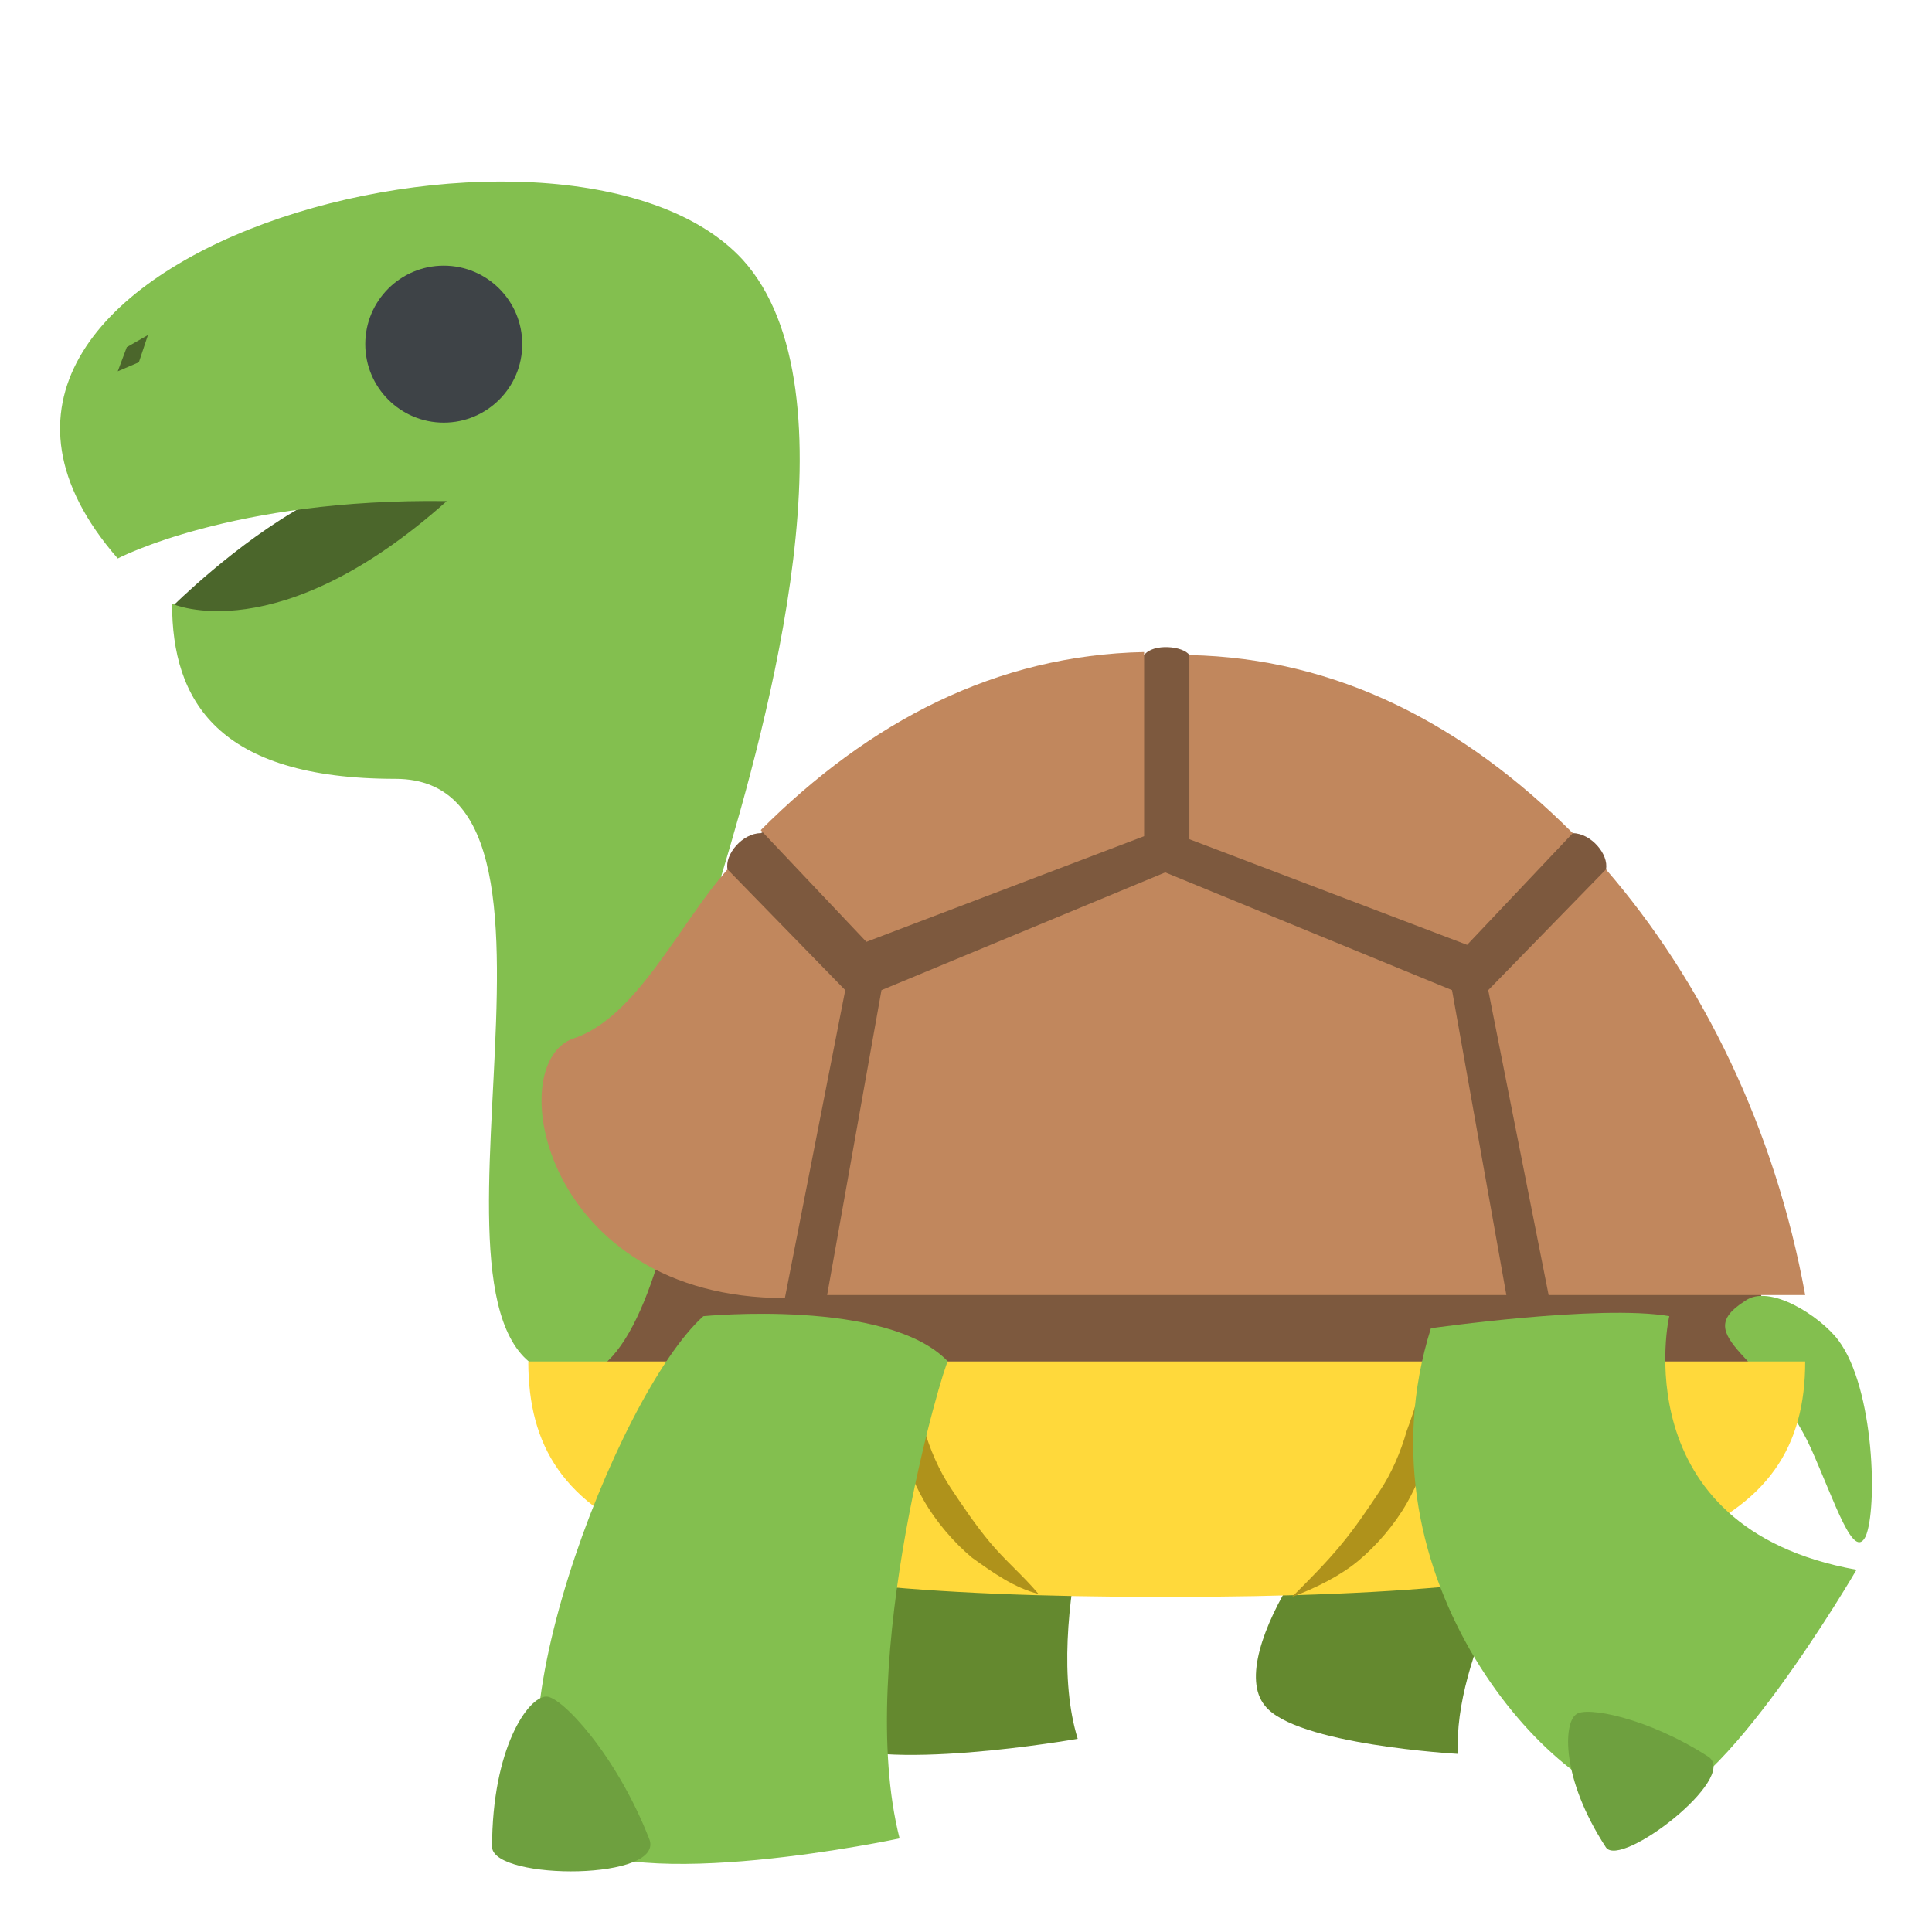
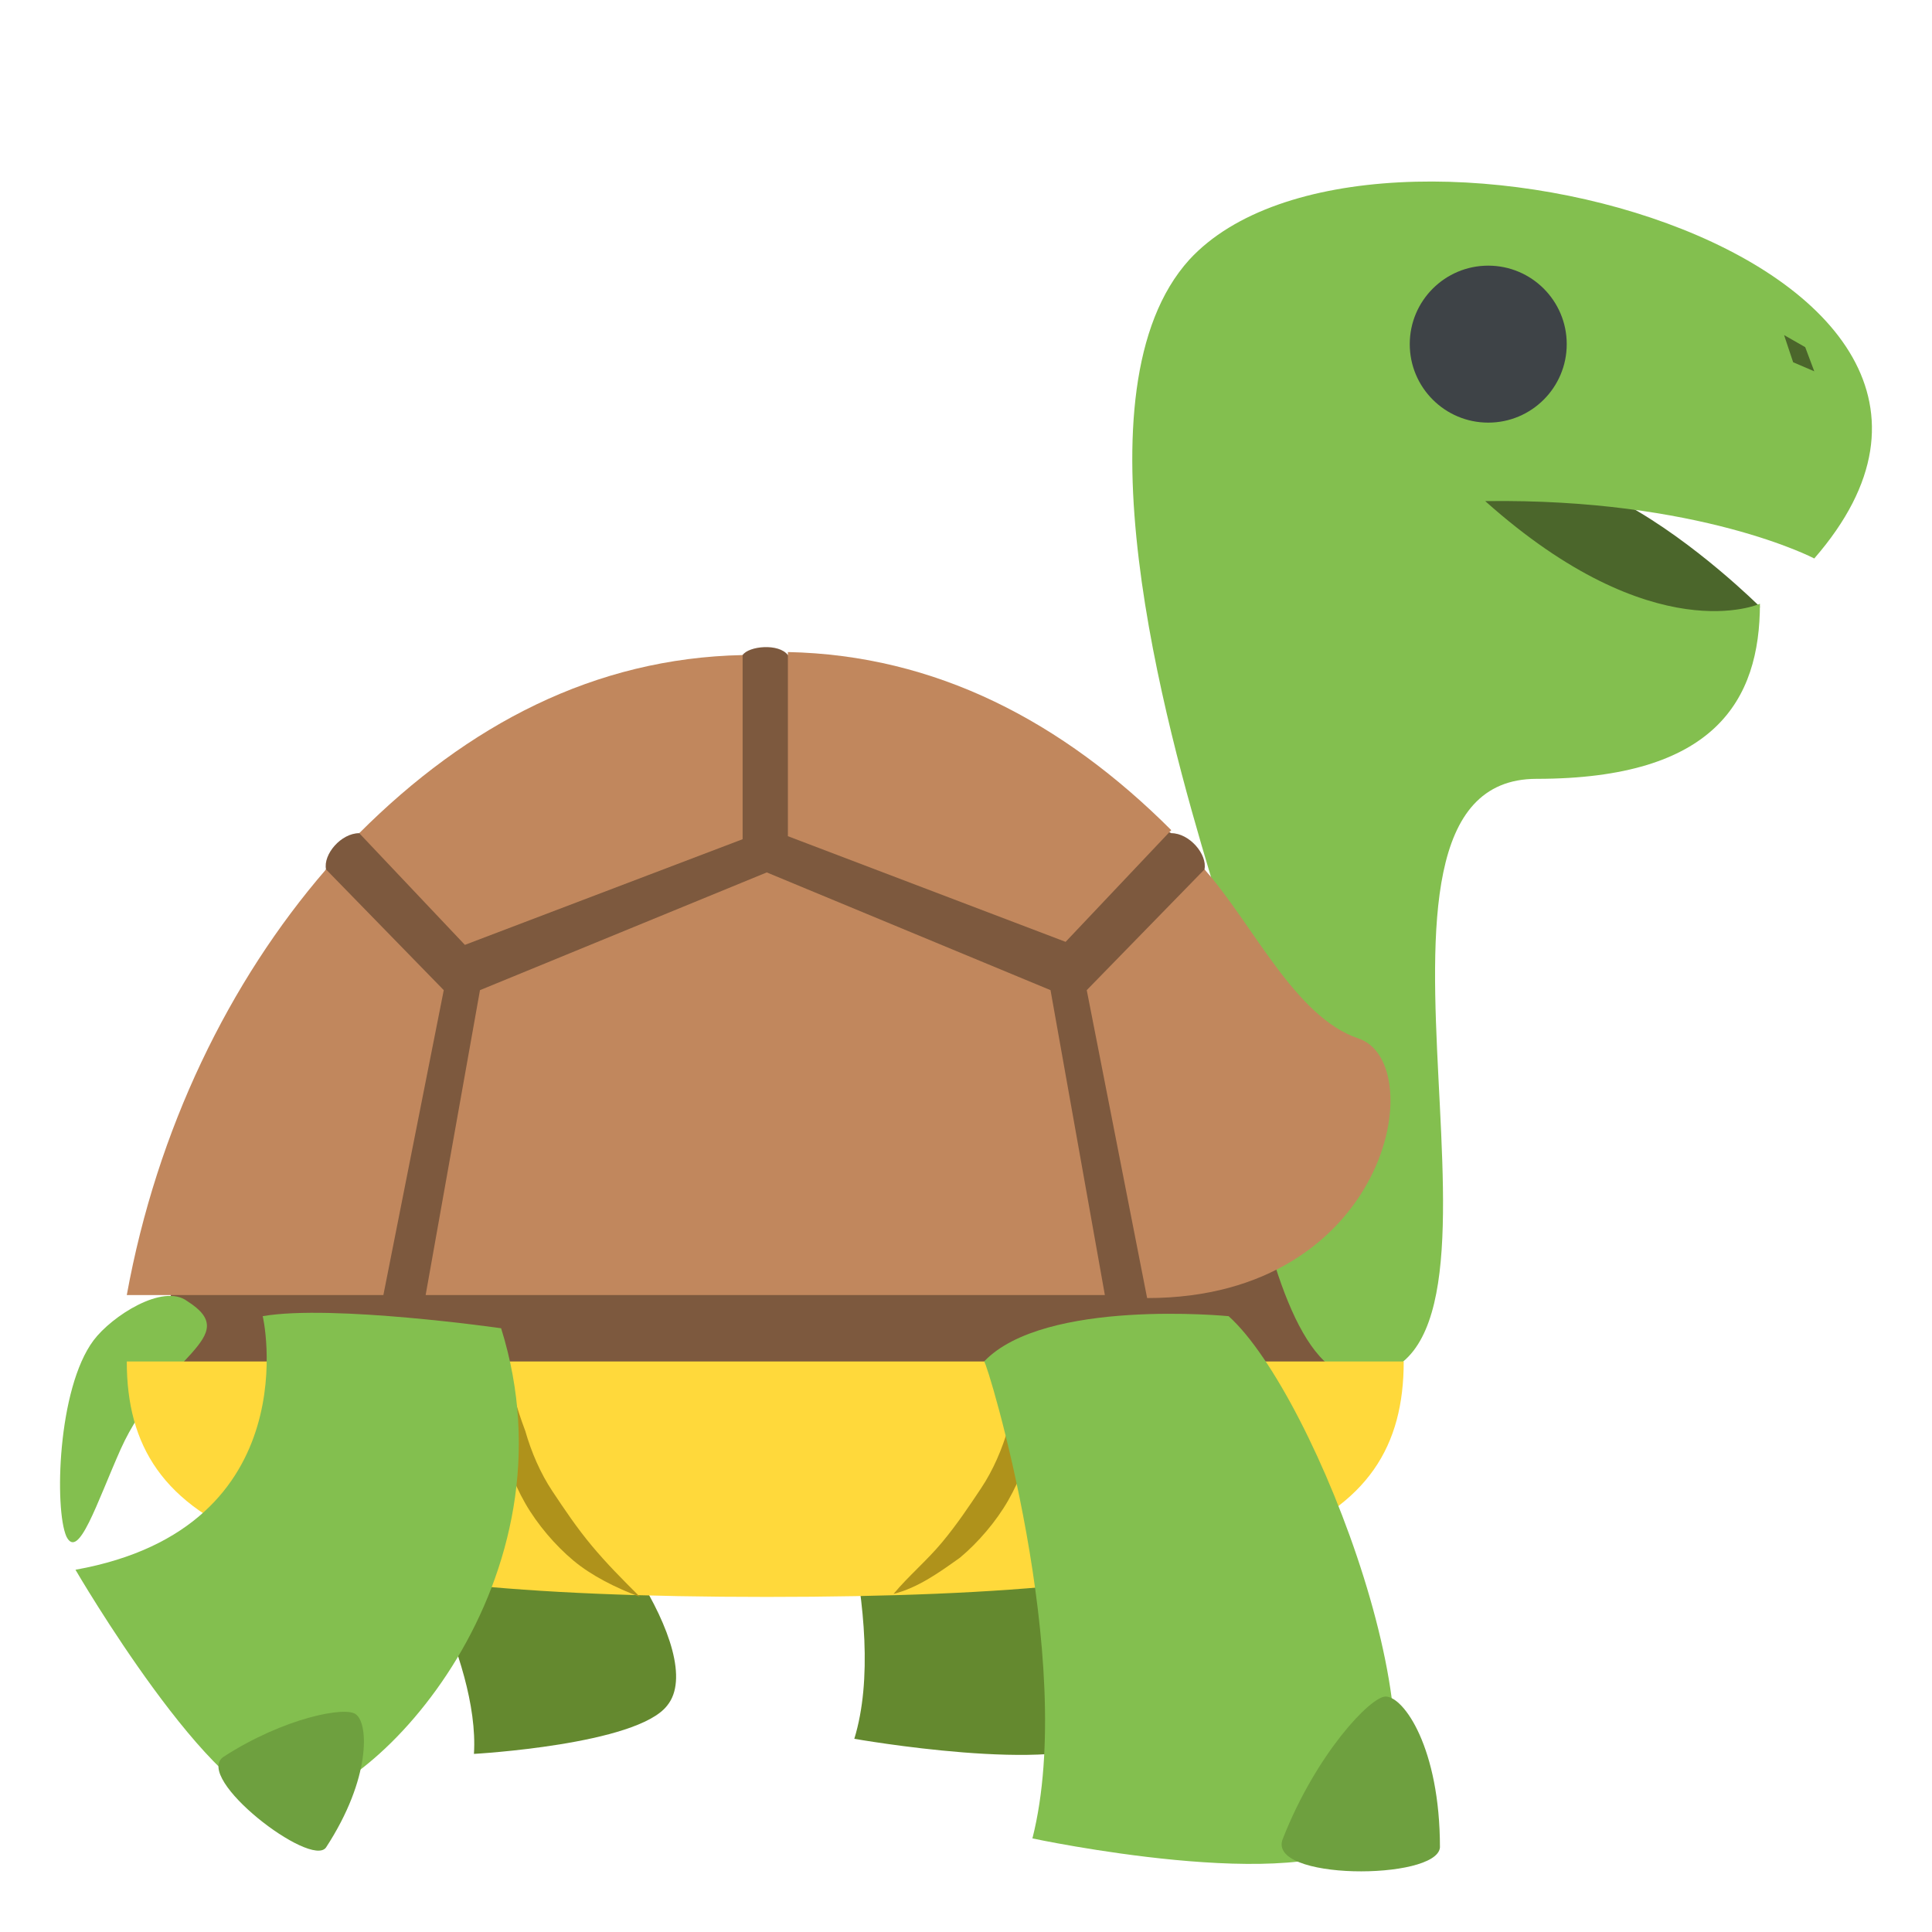
<svg xmlns="http://www.w3.org/2000/svg" width="128" height="128" viewBox="0 0 64 64" aria-hidden="true" class="iconify iconify--emojione" preserveAspectRatio="xMidYMid meet">
-   <path d="M58.9 47.5H18.4c0-7.4 5.7-18.7 5.7-18.7c-.1-.5.5-1.2 1.1-1.2l12.7-5.9c.3-.4 1.3-.3 1.5 0l12.7 5.9c.6 0 1.2.7 1.1 1.2c0 0 5.7 11.4 5.7 18.7" fill="#7d593e">
+   <g transform="translate(64 0) scale(-1 1)">
+     <path d="M58.9 47.5H18.4c0-7.4 5.7-18.7 5.7-18.7c-.1-.5.5-1.2 1.1-1.2l12.7-5.9c.3-.4 1.3-.3 1.5 0l12.7 5.9c.6 0 1.2.7 1.1 1.2c0 0 5.7 11.4 5.7 18.7" fill="#7d593e">

</path>
-   <g fill="#64892f">
-     <path d="M35.7 57.6s-6.8 1.2-8.4 0c-2.2-1.7 1.3-9.6 3.5-11.3c0 0 4.6-.4 6.1 1c-.1-.1-2.4 6.4-1.2 10.3">
+     <g fill="#64892f">
+       <path d="M35.7 57.6s-6.8 1.2-8.4 0c-2.2-1.7 1.3-9.6 3.5-11.3c0 0 4.6-.4 6.1 1c-.1-.1-2.4 6.4-1.2 10.3">

</path>
-     <path d="M48.3 58.1s-5.4-.3-6.4-1.6c-1.4-1.7 2.5-7.1 4.5-8c0 0 3.6.6 4.5 1.9c0 0-2.8 4.5-2.6 7.7">
+       <path d="M48.3 58.1s-5.4-.3-6.4-1.6c-1.4-1.7 2.5-7.1 4.5-8c0 0 3.6.6 4.5 1.9c0 0-2.8 4.5-2.6 7.7">
+ 
+ </path>
+     </g>
+     <path d="M5.7 20.1s8.5-8.5 10.2-1.7c.1-.1-7.3 8.6-10.2 1.7" fill="#4b662b">
+ 
+ </path>
+     <g fill="#83bf4f">
+       <path d="M24.6 8.6c-5.9-6.4-29.4-.1-20.7 9.9c0 0 3.8-2 10.9-1.9c-5.6 5-9.1 3.4-9.1 3.4c0 3.2 1.5 5.8 7.4 5.8c7.3 0-.6 19.8 5.9 19.8c3.8 0 4.6-15.7 4.9-16.6c1.5-5 4.6-16.1.7-20.4">
+ 
+ </path>
+       <path d="M60.9 44.4c1.2 1.6 1.3 5.6.9 6.5c-.4.8-1-1.1-1.8-2.9c-1.4-3.1-4.1-3.7-2.2-4.9c.8-.6 2.5.5 3.1 1.3">
+ 
+ </path>
+     </g>
+     <g fill="#c1875d">
+       <path d="M38.6 28.9l-9.4 3.9l-1.8 10.1h22.5l-1.8-10.1z">
+ 
+ </path>
+       <path d="M52.1 27.6c-3.6-3.6-7.8-5.8-12.7-5.9v6.1l9.2 3.5l3.5-3.7">
+ 
+ </path>
+       <path d="M37.9 27.7v-6.1c-4.9.1-9.1 2.3-12.7 5.9l3.5 3.7l9.2-3.5">
+ 
+ </path>
+       <path d="M53.2 28.8l-3.9 4l2 10.1h8.5c-1-5.5-3.4-10.4-6.6-14.1">
+ 
+ </path>
+       <path d="M28 32.8l-3.9-4c-1.6 1.8-3 4.9-5.1 5.6c-2.4.8-1 8.6 7 8.6l2-10.2">
+ 
+ </path>
+     </g>
+     <path d="M17.5 45.1h42.3c0 5.6-4.8 7.8-21.2 7.8s-21.1-2.2-21.1-7.8" fill="#ffd93b">
+ 
+ </path>
+     <g fill="#af921b">
+       <path d="M30.1 45.1c.1.8.3 1.5.5 2.2c.2.7.5 1.4.9 2c.4.6.8 1.2 1.3 1.8c.5.6 1.1 1.1 1.6 1.7c-.8-.2-1.5-.7-2.2-1.2c-.6-.5-1.2-1.2-1.6-1.9c-.4-.7-.7-1.5-.8-2.3c0-.7 0-1.5.3-2.3">
+ 
+ </path>
+       <path d="M47.2 45.1c.3.7.3 1.6.2 2.4c-.1.8-.4 1.6-.8 2.3c-.4.7-1 1.4-1.6 1.9c-.6.5-1.4.9-2.2 1.2c.6-.6 1.1-1.1 1.6-1.7c.5-.6.9-1.2 1.3-1.8c.4-.6.7-1.3.9-2c.3-.8.5-1.5.6-2.3">
+ 
+ </path>
+     </g>
+     <circle cx="14.7" cy="11.4" r="2.6" fill="#3e4347">
+ 
+ </circle>
+     <path fill="#4b662b" d="M4.6 12l-.7.3l.3-.8l.7-.4z">
+ 
+ </path>
+     <path d="M29.8 60.9s-8.9 1.9-11.1 0c-2.9-2.6 1.7-14.7 4.6-17.3c0 0 6.1-.6 8.1 1.5c-.1 0-3.1 9.9-1.6 15.8" fill="#83bf4f">
+ 
+ </path>
+     <path d="M21.5 60.9c-1.1-2.8-2.9-4.7-3.4-4.7c-.6 0-1.8 1.7-1.8 5c.1 1.1 5.8 1.1 5.2-.3" fill="#6ea03f">
+ 
+ </path>
+     <path d="M61.5 52s-4.6 7.9-6.9 7.8c-3.1-.2-9.8-7.5-7.2-15.8c0 0 5.6-.8 7.9-.4c0-.1-1.6 7 6.2 8.4" fill="#83bf4f">
+ 
+ </path>
+     <path d="M56.6 58.2c-2-1.3-4.1-1.7-4.4-1.4c-.4.3-.5 2.1 1 4.4c.5.7 4.4-2.3 3.4-3" fill="#6ea03f">

</path>
  </g>
-   <path d="M5.7 20.1s8.5-8.5 10.2-1.7c.1-.1-7.3 8.6-10.2 1.7" fill="#4b662b">
- 
- </path>
-   <g fill="#83bf4f">
-     <path d="M24.6 8.6c-5.9-6.4-29.4-.1-20.7 9.9c0 0 3.8-2 10.9-1.9c-5.6 5-9.1 3.4-9.1 3.4c0 3.2 1.5 5.8 7.4 5.8c7.3 0-.6 19.8 5.9 19.8c3.8 0 4.6-15.7 4.9-16.6c1.5-5 4.6-16.1.7-20.4">
- 
- </path>
-     <path d="M60.9 44.4c1.2 1.6 1.3 5.6.9 6.5c-.4.8-1-1.1-1.8-2.9c-1.4-3.1-4.1-3.7-2.2-4.9c.8-.6 2.5.5 3.1 1.3">
- 
- </path>
-   </g>
-   <g fill="#c1875d">
-     <path d="M38.6 28.9l-9.4 3.9l-1.8 10.1h22.5l-1.8-10.1z">
- 
- </path>
-     <path d="M52.1 27.6c-3.6-3.6-7.8-5.8-12.7-5.9v6.1l9.2 3.5l3.5-3.7">
- 
- </path>
-     <path d="M37.9 27.7v-6.1c-4.9.1-9.1 2.3-12.7 5.9l3.5 3.7l9.2-3.5">
- 
- </path>
-     <path d="M53.2 28.8l-3.9 4l2 10.1h8.5c-1-5.5-3.4-10.4-6.6-14.1">
- 
- </path>
-     <path d="M28 32.8l-3.9-4c-1.6 1.8-3 4.9-5.1 5.6c-2.4.8-1 8.6 7 8.6l2-10.2">
- 
- </path>
-   </g>
-   <path d="M17.5 45.1h42.3c0 5.6-4.8 7.8-21.2 7.8s-21.1-2.2-21.1-7.8" fill="#ffd93b">
- 
- </path>
-   <g fill="#af921b">
-     <path d="M30.1 45.1c.1.8.3 1.5.5 2.2c.2.7.5 1.4.9 2c.4.6.8 1.2 1.3 1.8c.5.6 1.1 1.1 1.6 1.7c-.8-.2-1.5-.7-2.2-1.2c-.6-.5-1.2-1.2-1.6-1.9c-.4-.7-.7-1.5-.8-2.3c0-.7 0-1.5.3-2.3">
- 
- </path>
-     <path d="M47.2 45.1c.3.7.3 1.6.2 2.4c-.1.8-.4 1.6-.8 2.3c-.4.7-1 1.4-1.6 1.9c-.6.5-1.4.9-2.2 1.2c.6-.6 1.1-1.1 1.6-1.7c.5-.6.9-1.2 1.3-1.8c.4-.6.7-1.3.9-2c.3-.8.5-1.5.6-2.3">
- 
- </path>
-   </g>
-   <circle cx="14.7" cy="11.4" r="2.6" fill="#3e4347">
- 
- </circle>
-   <path fill="#4b662b" d="M4.6 12l-.7.3l.3-.8l.7-.4z">
- 
- </path>
-   <path d="M29.8 60.9s-8.9 1.9-11.1 0c-2.9-2.6 1.7-14.7 4.6-17.3c0 0 6.1-.6 8.1 1.5c-.1 0-3.1 9.9-1.6 15.8" fill="#83bf4f">
- 
- </path>
-   <path d="M21.5 60.9c-1.1-2.8-2.9-4.7-3.4-4.7c-.6 0-1.8 1.7-1.8 5c.1 1.1 5.8 1.1 5.2-.3" fill="#6ea03f">
- 
- </path>
-   <path d="M61.5 52s-4.6 7.9-6.9 7.8c-3.1-.2-9.8-7.5-7.2-15.8c0 0 5.6-.8 7.9-.4c0-.1-1.6 7 6.2 8.4" fill="#83bf4f">
- 
- </path>
-   <path d="M56.6 58.2c-2-1.3-4.1-1.7-4.4-1.4c-.4.3-.5 2.1 1 4.4c.5.7 4.4-2.3 3.4-3" fill="#6ea03f">
- 
- </path>
</svg>
